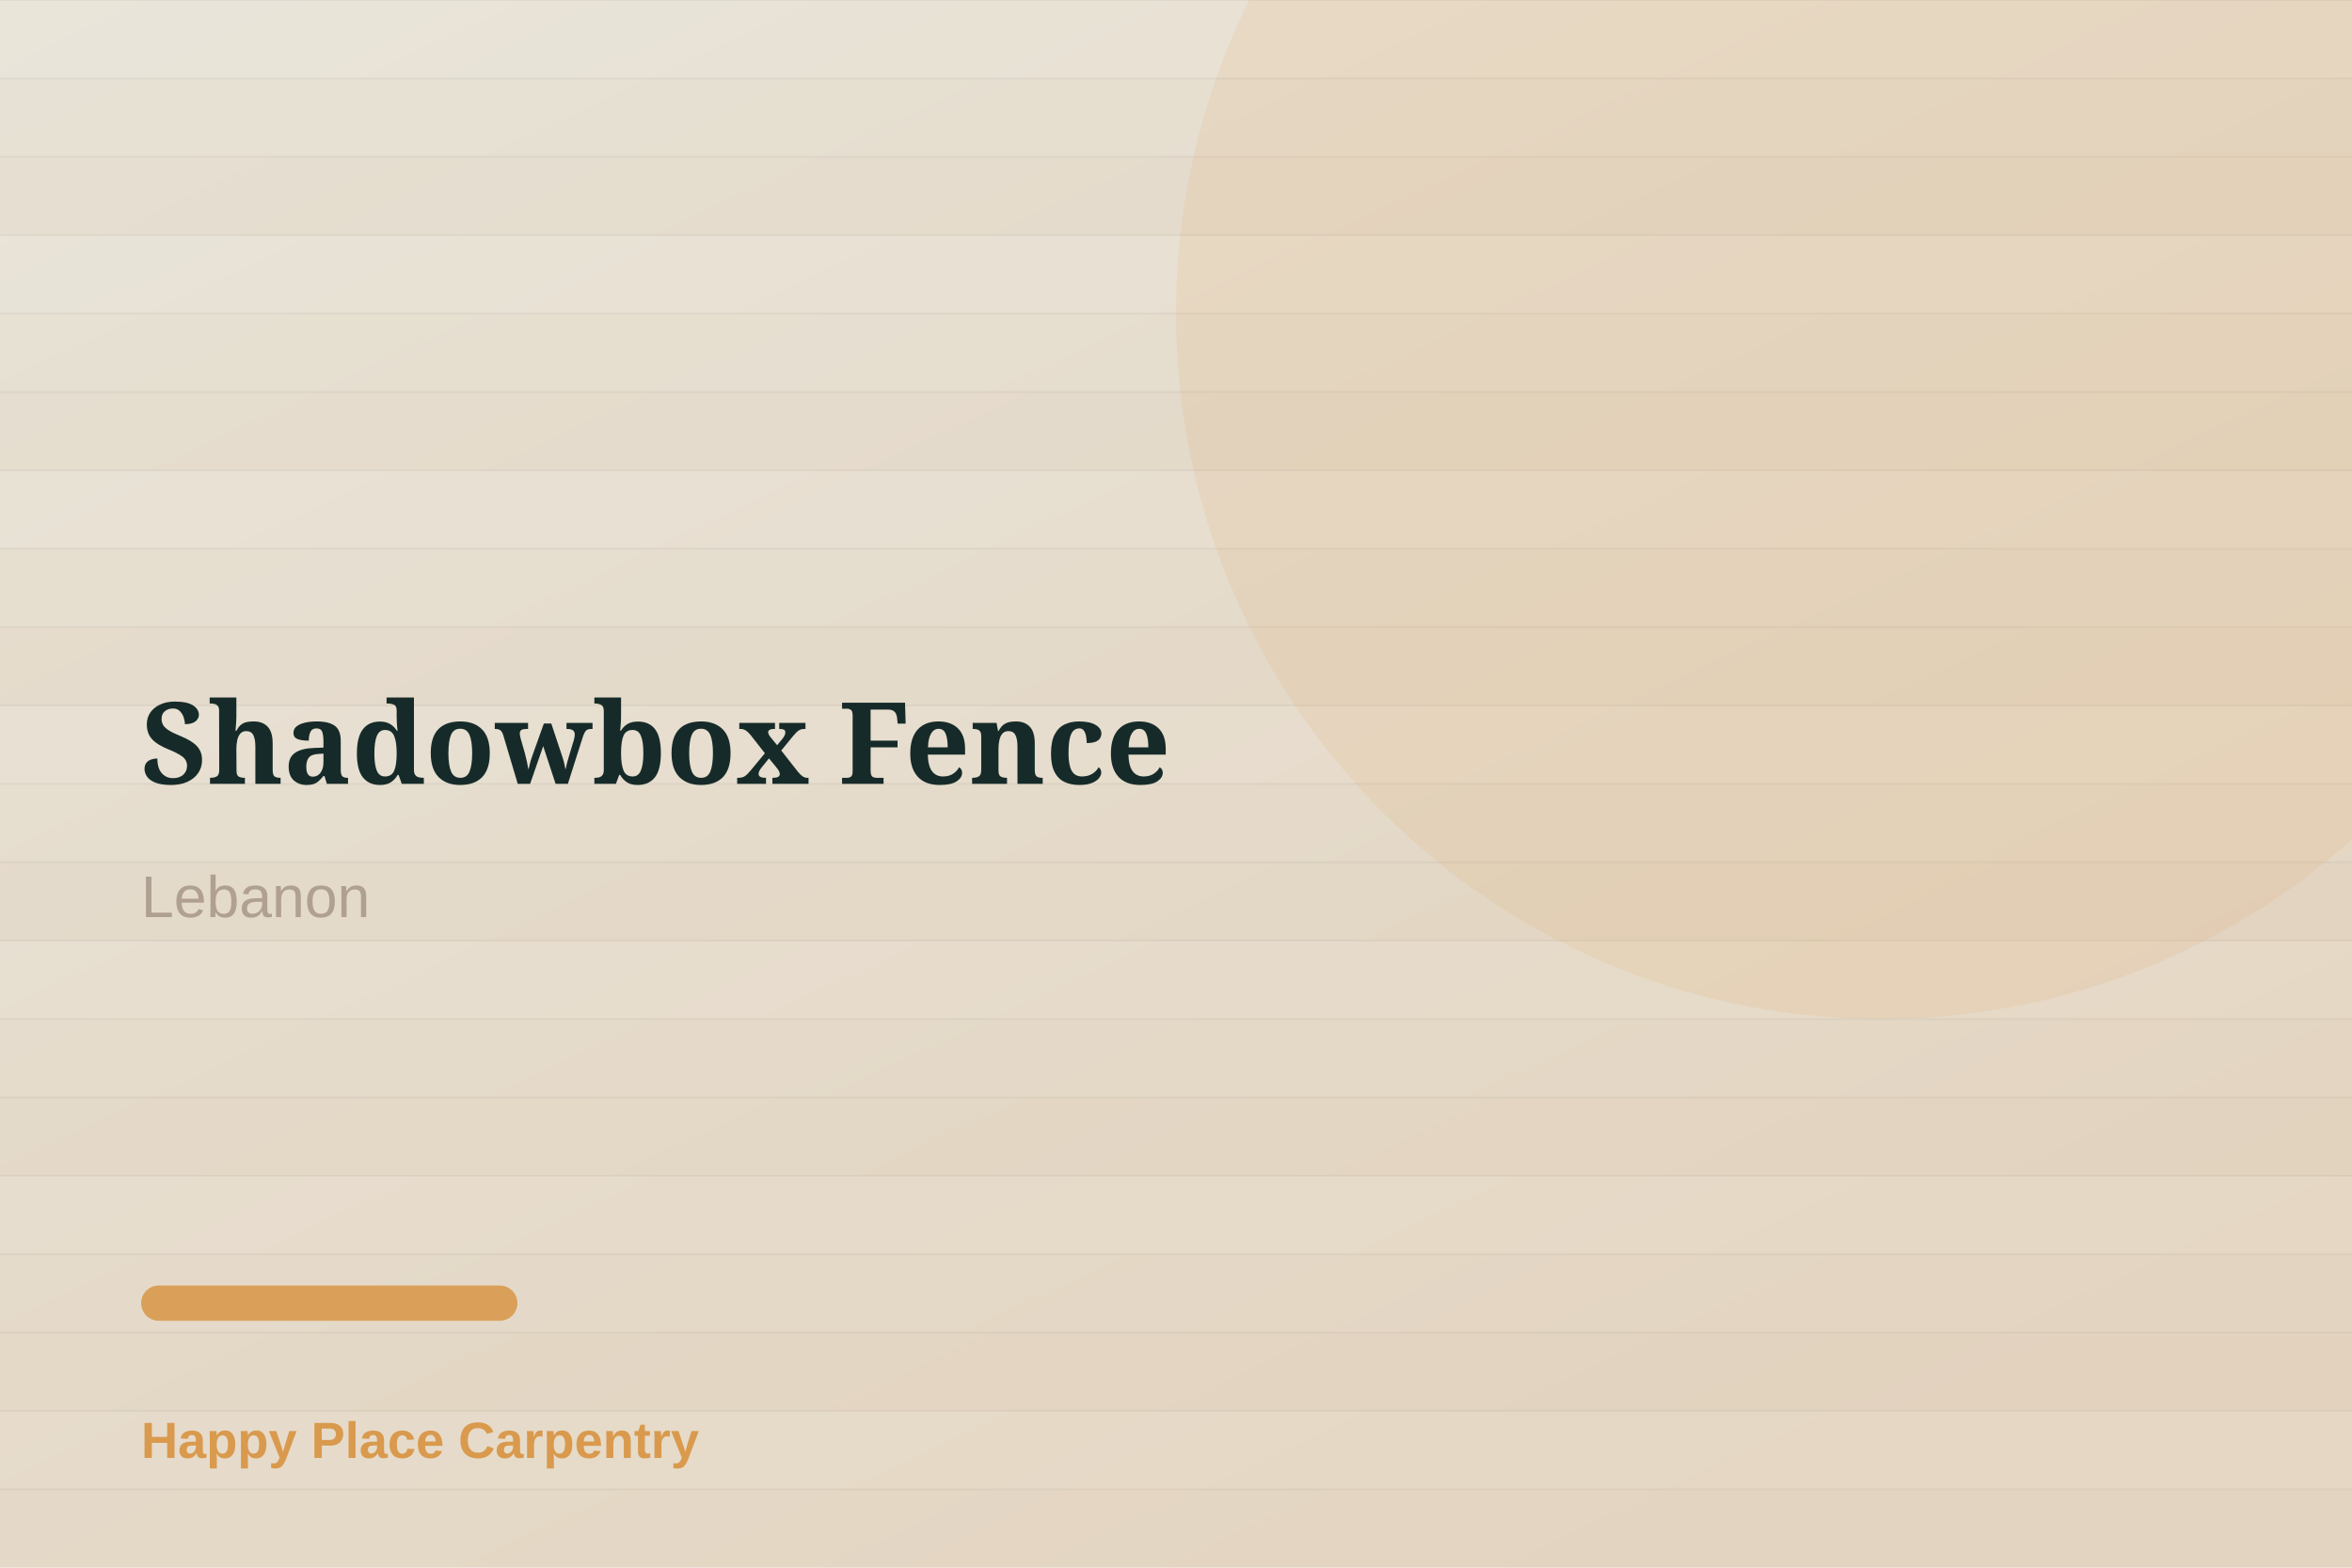
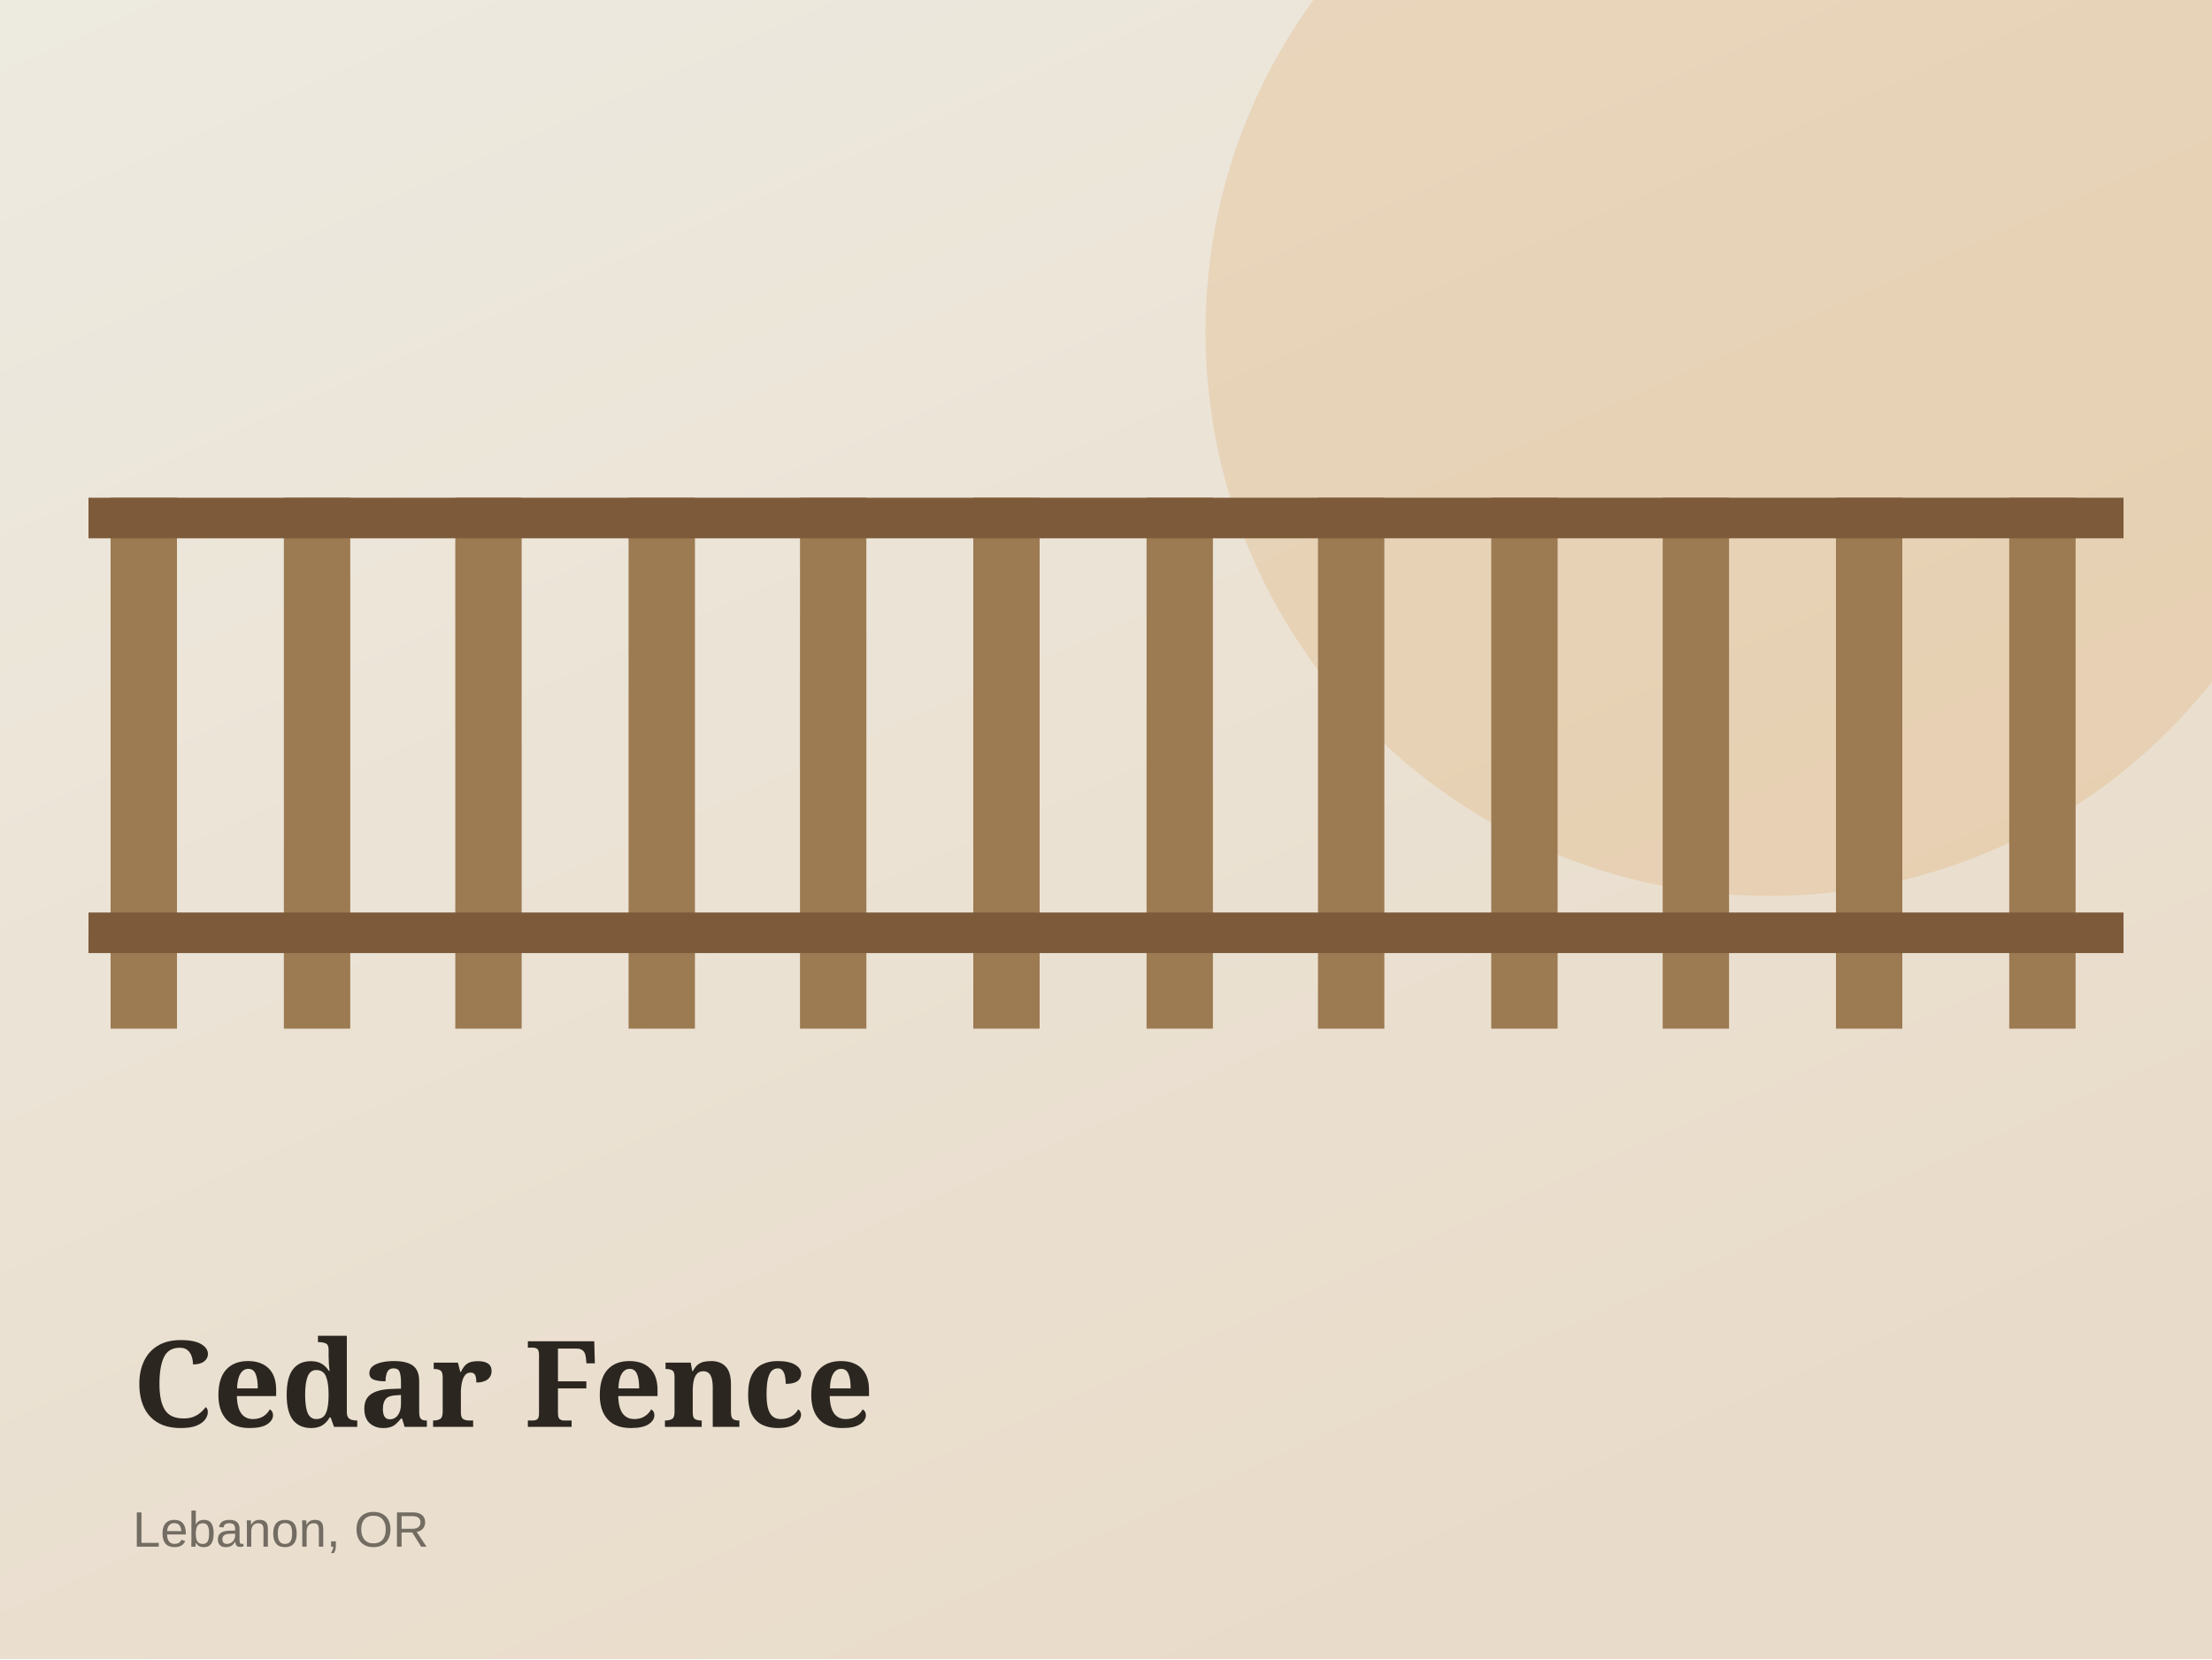
- <svg xmlns="http://www.w3.org/2000/svg" width="1200" height="800" viewBox="0 0 1200 800" role="img" aria-label="Shadowbox Fence">
+ <svg xmlns="http://www.w3.org/2000/svg" width="1200" height="900" viewBox="0 0 1200 900" role="img" aria-label="Cedar Fence">
  <defs>
-     <linearGradient id="g" x1="0" y1="0" x2="0.7" y2="1">
+     <linearGradient id="g" x1="0" y1="0" x2="0.6" y2="1">
      <stop offset="0" stop-color="#EDEAE0" />
      <stop offset="1" stop-color="#E9DBC9" />
    </linearGradient>
  </defs>
-   <rect width="1200" height="800" fill="url(#g)" />
-   <rect x="0" y="0" width="1200" height="40" fill="#9c7a52" opacity="0.05" />
-   <line x1="0" y1="0" x2="1200" y2="0" stroke="#000" stroke-opacity="0.04" />
-   <rect x="0" y="40" width="1200" height="40" fill="#9c7a52" opacity="0.07" />
-   <line x1="0" y1="40" x2="1200" y2="40" stroke="#000" stroke-opacity="0.04" />
-   <rect x="0" y="80" width="1200" height="40" fill="#9c7a52" opacity="0.09" />
-   <line x1="0" y1="80" x2="1200" y2="80" stroke="#000" stroke-opacity="0.04" />
-   <rect x="0" y="120" width="1200" height="40" fill="#9c7a52" opacity="0.05" />
-   <line x1="0" y1="120" x2="1200" y2="120" stroke="#000" stroke-opacity="0.04" />
-   <rect x="0" y="160" width="1200" height="40" fill="#9c7a52" opacity="0.07" />
-   <line x1="0" y1="160" x2="1200" y2="160" stroke="#000" stroke-opacity="0.04" />
-   <rect x="0" y="200" width="1200" height="40" fill="#9c7a52" opacity="0.09" />
-   <line x1="0" y1="200" x2="1200" y2="200" stroke="#000" stroke-opacity="0.04" />
-   <rect x="0" y="240" width="1200" height="40" fill="#9c7a52" opacity="0.05" />
-   <line x1="0" y1="240" x2="1200" y2="240" stroke="#000" stroke-opacity="0.04" />
-   <rect x="0" y="280" width="1200" height="40" fill="#9c7a52" opacity="0.07" />
-   <line x1="0" y1="280" x2="1200" y2="280" stroke="#000" stroke-opacity="0.04" />
-   <rect x="0" y="320" width="1200" height="40" fill="#9c7a52" opacity="0.09" />
-   <line x1="0" y1="320" x2="1200" y2="320" stroke="#000" stroke-opacity="0.04" />
-   <rect x="0" y="360" width="1200" height="40" fill="#9c7a52" opacity="0.05" />
-   <line x1="0" y1="360" x2="1200" y2="360" stroke="#000" stroke-opacity="0.04" />
-   <rect x="0" y="400" width="1200" height="40" fill="#9c7a52" opacity="0.07" />
-   <line x1="0" y1="400" x2="1200" y2="400" stroke="#000" stroke-opacity="0.04" />
-   <rect x="0" y="440" width="1200" height="40" fill="#9c7a52" opacity="0.09" />
-   <line x1="0" y1="440" x2="1200" y2="440" stroke="#000" stroke-opacity="0.04" />
-   <rect x="0" y="480" width="1200" height="40" fill="#9c7a52" opacity="0.05" />
-   <line x1="0" y1="480" x2="1200" y2="480" stroke="#000" stroke-opacity="0.04" />
-   <rect x="0" y="520" width="1200" height="40" fill="#9c7a52" opacity="0.07" />
-   <line x1="0" y1="520" x2="1200" y2="520" stroke="#000" stroke-opacity="0.04" />
-   <rect x="0" y="560" width="1200" height="40" fill="#9c7a52" opacity="0.09" />
-   <line x1="0" y1="560" x2="1200" y2="560" stroke="#000" stroke-opacity="0.04" />
-   <rect x="0" y="600" width="1200" height="40" fill="#9c7a52" opacity="0.05" />
-   <line x1="0" y1="600" x2="1200" y2="600" stroke="#000" stroke-opacity="0.04" />
-   <rect x="0" y="640" width="1200" height="40" fill="#9c7a52" opacity="0.07" />
-   <line x1="0" y1="640" x2="1200" y2="640" stroke="#000" stroke-opacity="0.04" />
-   <rect x="0" y="680" width="1200" height="40" fill="#9c7a52" opacity="0.09" />
-   <line x1="0" y1="680" x2="1200" y2="680" stroke="#000" stroke-opacity="0.04" />
-   <rect x="0" y="720" width="1200" height="40" fill="#9c7a52" opacity="0.05" />
-   <line x1="0" y1="720" x2="1200" y2="720" stroke="#000" stroke-opacity="0.04" />
-   <rect x="0" y="760" width="1200" height="40" fill="#9c7a52" opacity="0.07" />
-   <line x1="0" y1="760" x2="1200" y2="760" stroke="#000" stroke-opacity="0.04" />
-   <circle cx="960" cy="160" r="360" fill="#d99a4e" opacity="0.12" />
-   <rect x="72" y="656" width="192" height="18" rx="9" fill="#d99a4e" opacity="0.9" />
-   <text x="72" y="400" font-family="Georgia, serif" font-size="58" font-weight="700" fill="#162b29">Shadowbox Fence</text>
-   <text x="72" y="468" font-family="Arial, sans-serif" font-size="30" fill="#B0A092">Lebanon</text>
-   <text x="72" y="744" font-family="Arial, sans-serif" font-size="26" fill="#d99a4e" font-weight="700">Happy Place Carpentry</text>
+   <rect width="1200" height="900" fill="url(#g)" />
+   <circle cx="960" cy="180" r="306" fill="#d99a4e" opacity="0.22" />
+   <rect x="60" y="270" width="36" height="288" fill="#9c7a52" />
+   <rect x="154" y="270" width="36" height="288" fill="#9c7a52" />
+   <rect x="247" y="270" width="36" height="288" fill="#9c7a52" />
+   <rect x="341" y="270" width="36" height="288" fill="#9c7a52" />
+   <rect x="434" y="270" width="36" height="288" fill="#9c7a52" />
+   <rect x="528" y="270" width="36" height="288" fill="#9c7a52" />
+   <rect x="622" y="270" width="36" height="288" fill="#9c7a52" />
+   <rect x="715" y="270" width="36" height="288" fill="#9c7a52" />
+   <rect x="809" y="270" width="36" height="288" fill="#9c7a52" />
+   <rect x="902" y="270" width="36" height="288" fill="#9c7a52" />
+   <rect x="996" y="270" width="36" height="288" fill="#9c7a52" />
+   <rect x="1090" y="270" width="36" height="288" fill="#9c7a52" />
+   <rect x="48" y="270" width="1104" height="22" fill="#7c5a3a" />
+   <rect x="48" y="495" width="1104" height="22" fill="#7c5a3a" />
+   <text x="72" y="774" font-family="Georgia, serif" font-size="65" font-weight="700" fill="#2b2620">Cedar Fence</text>
+   <text x="72" y="839" font-family="Arial, sans-serif" font-size="27" fill="rgba(43,38,32,0.62)">Lebanon, OR</text>
</svg>
